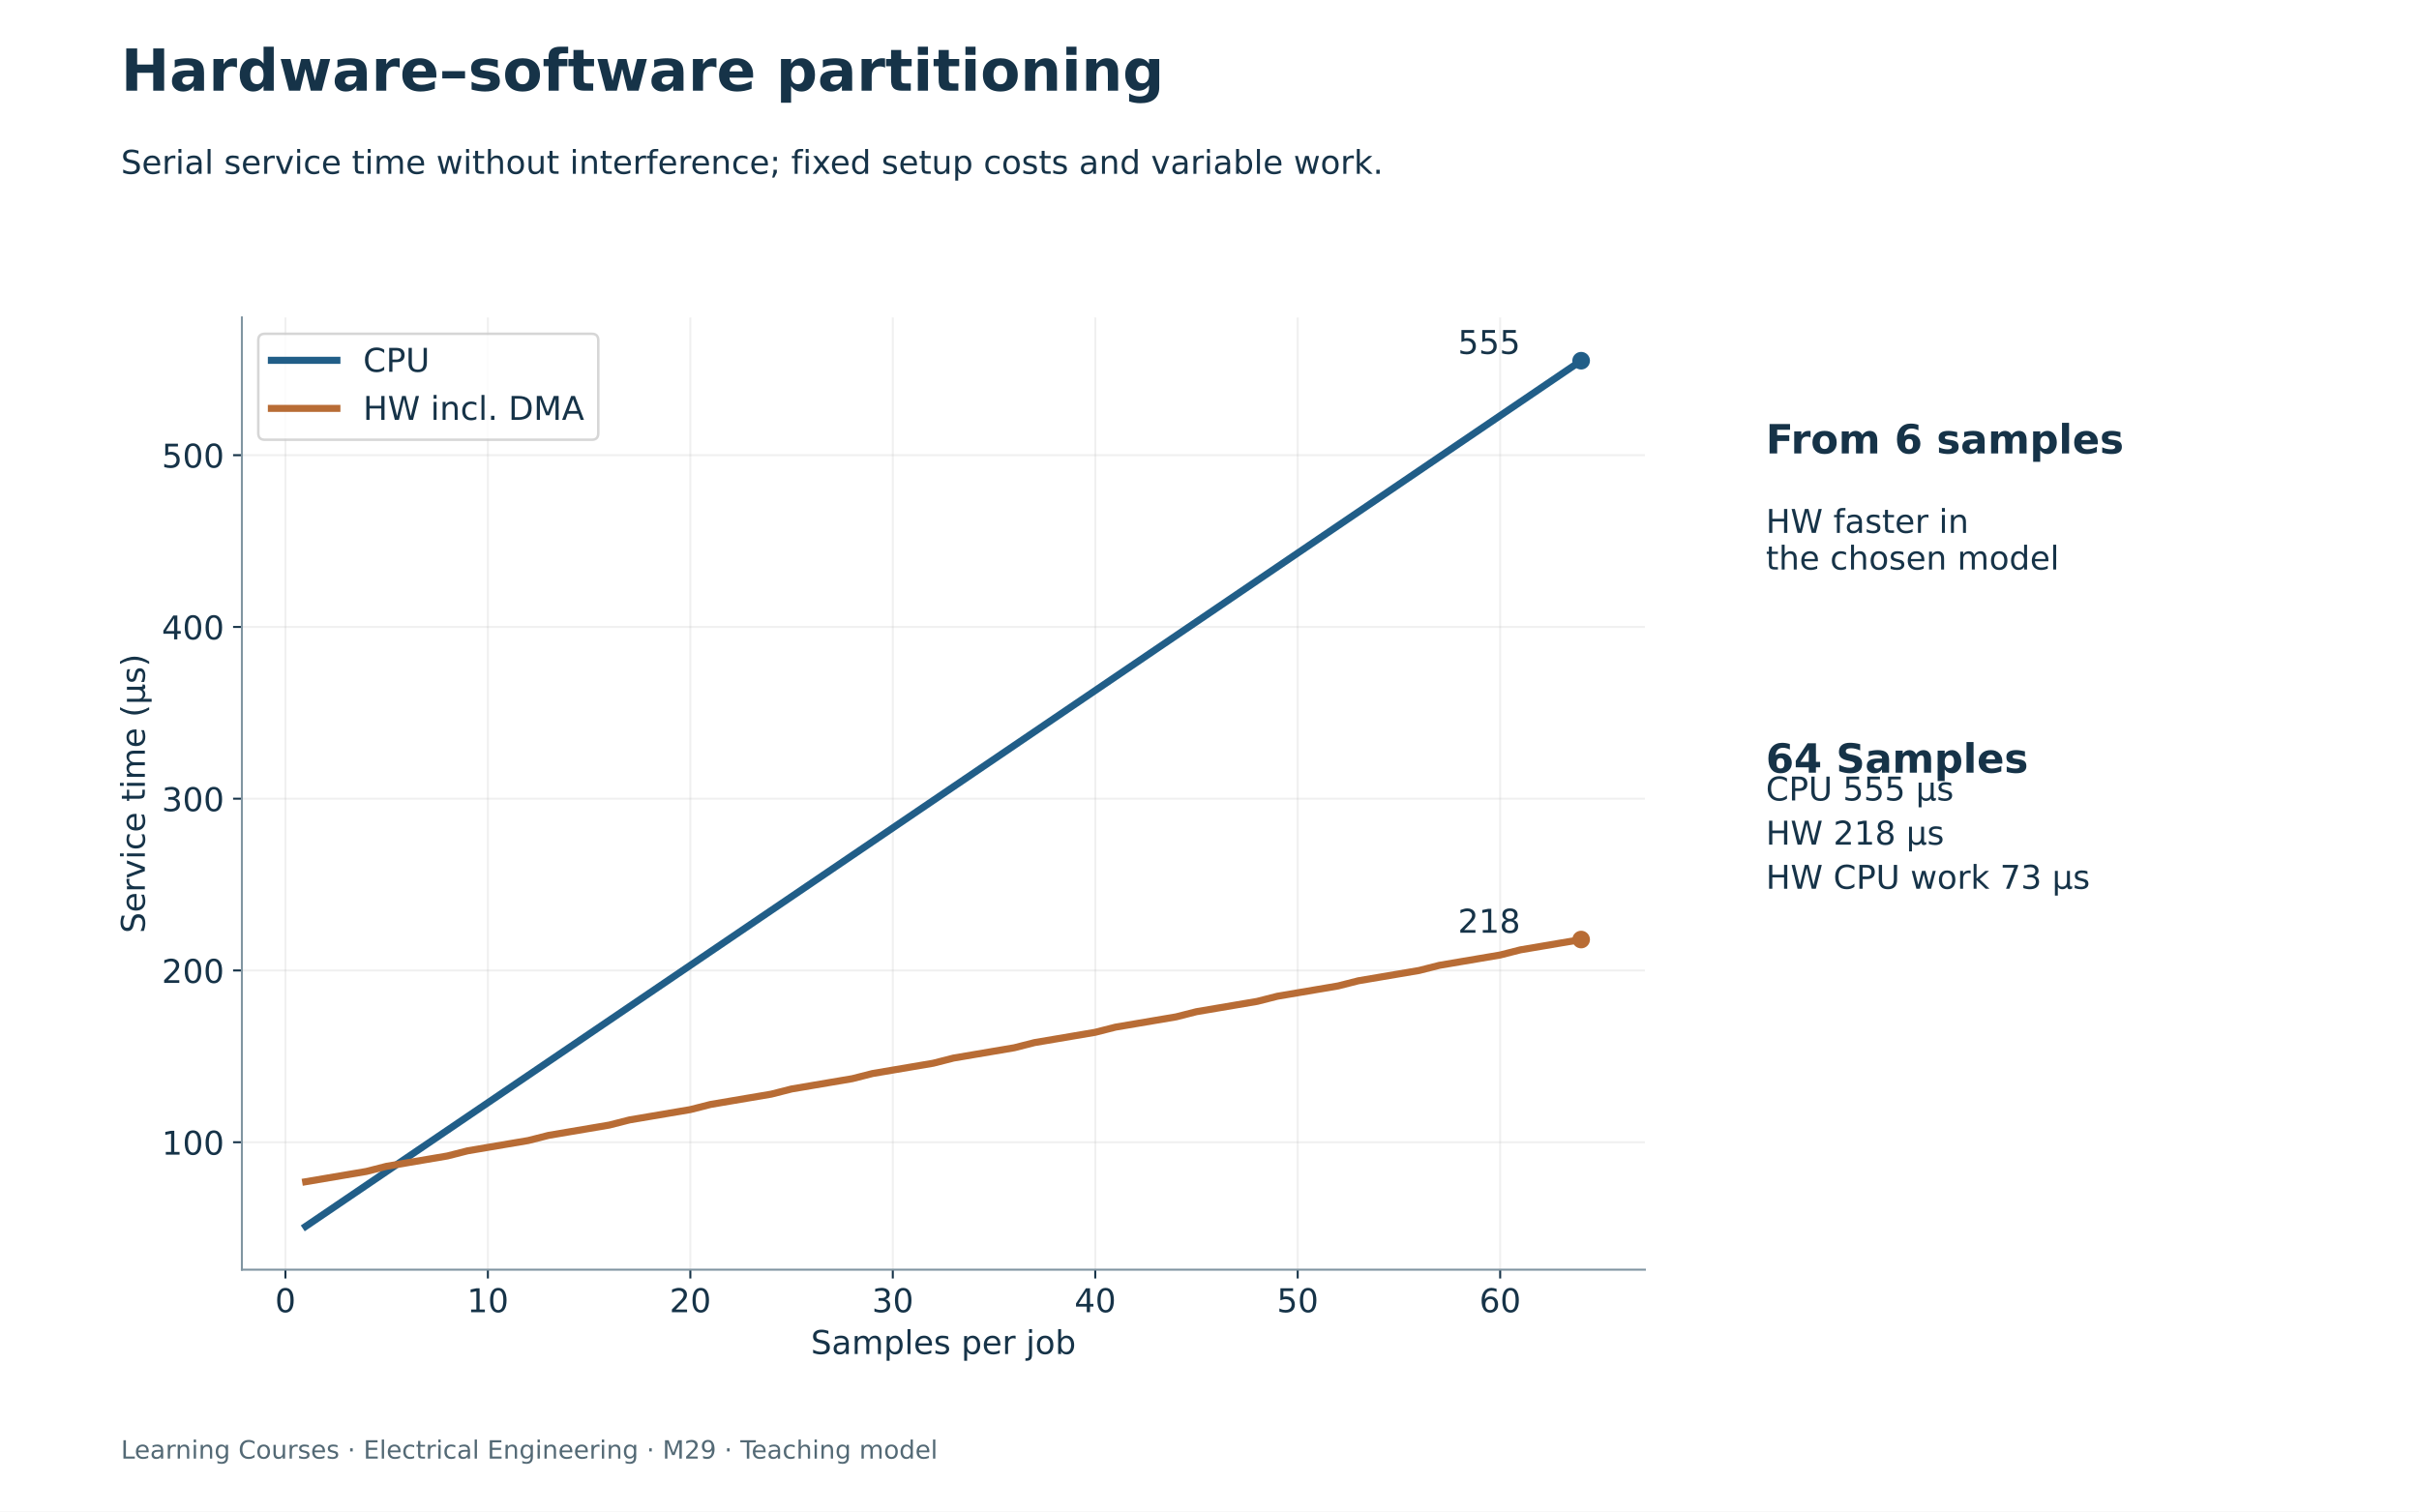
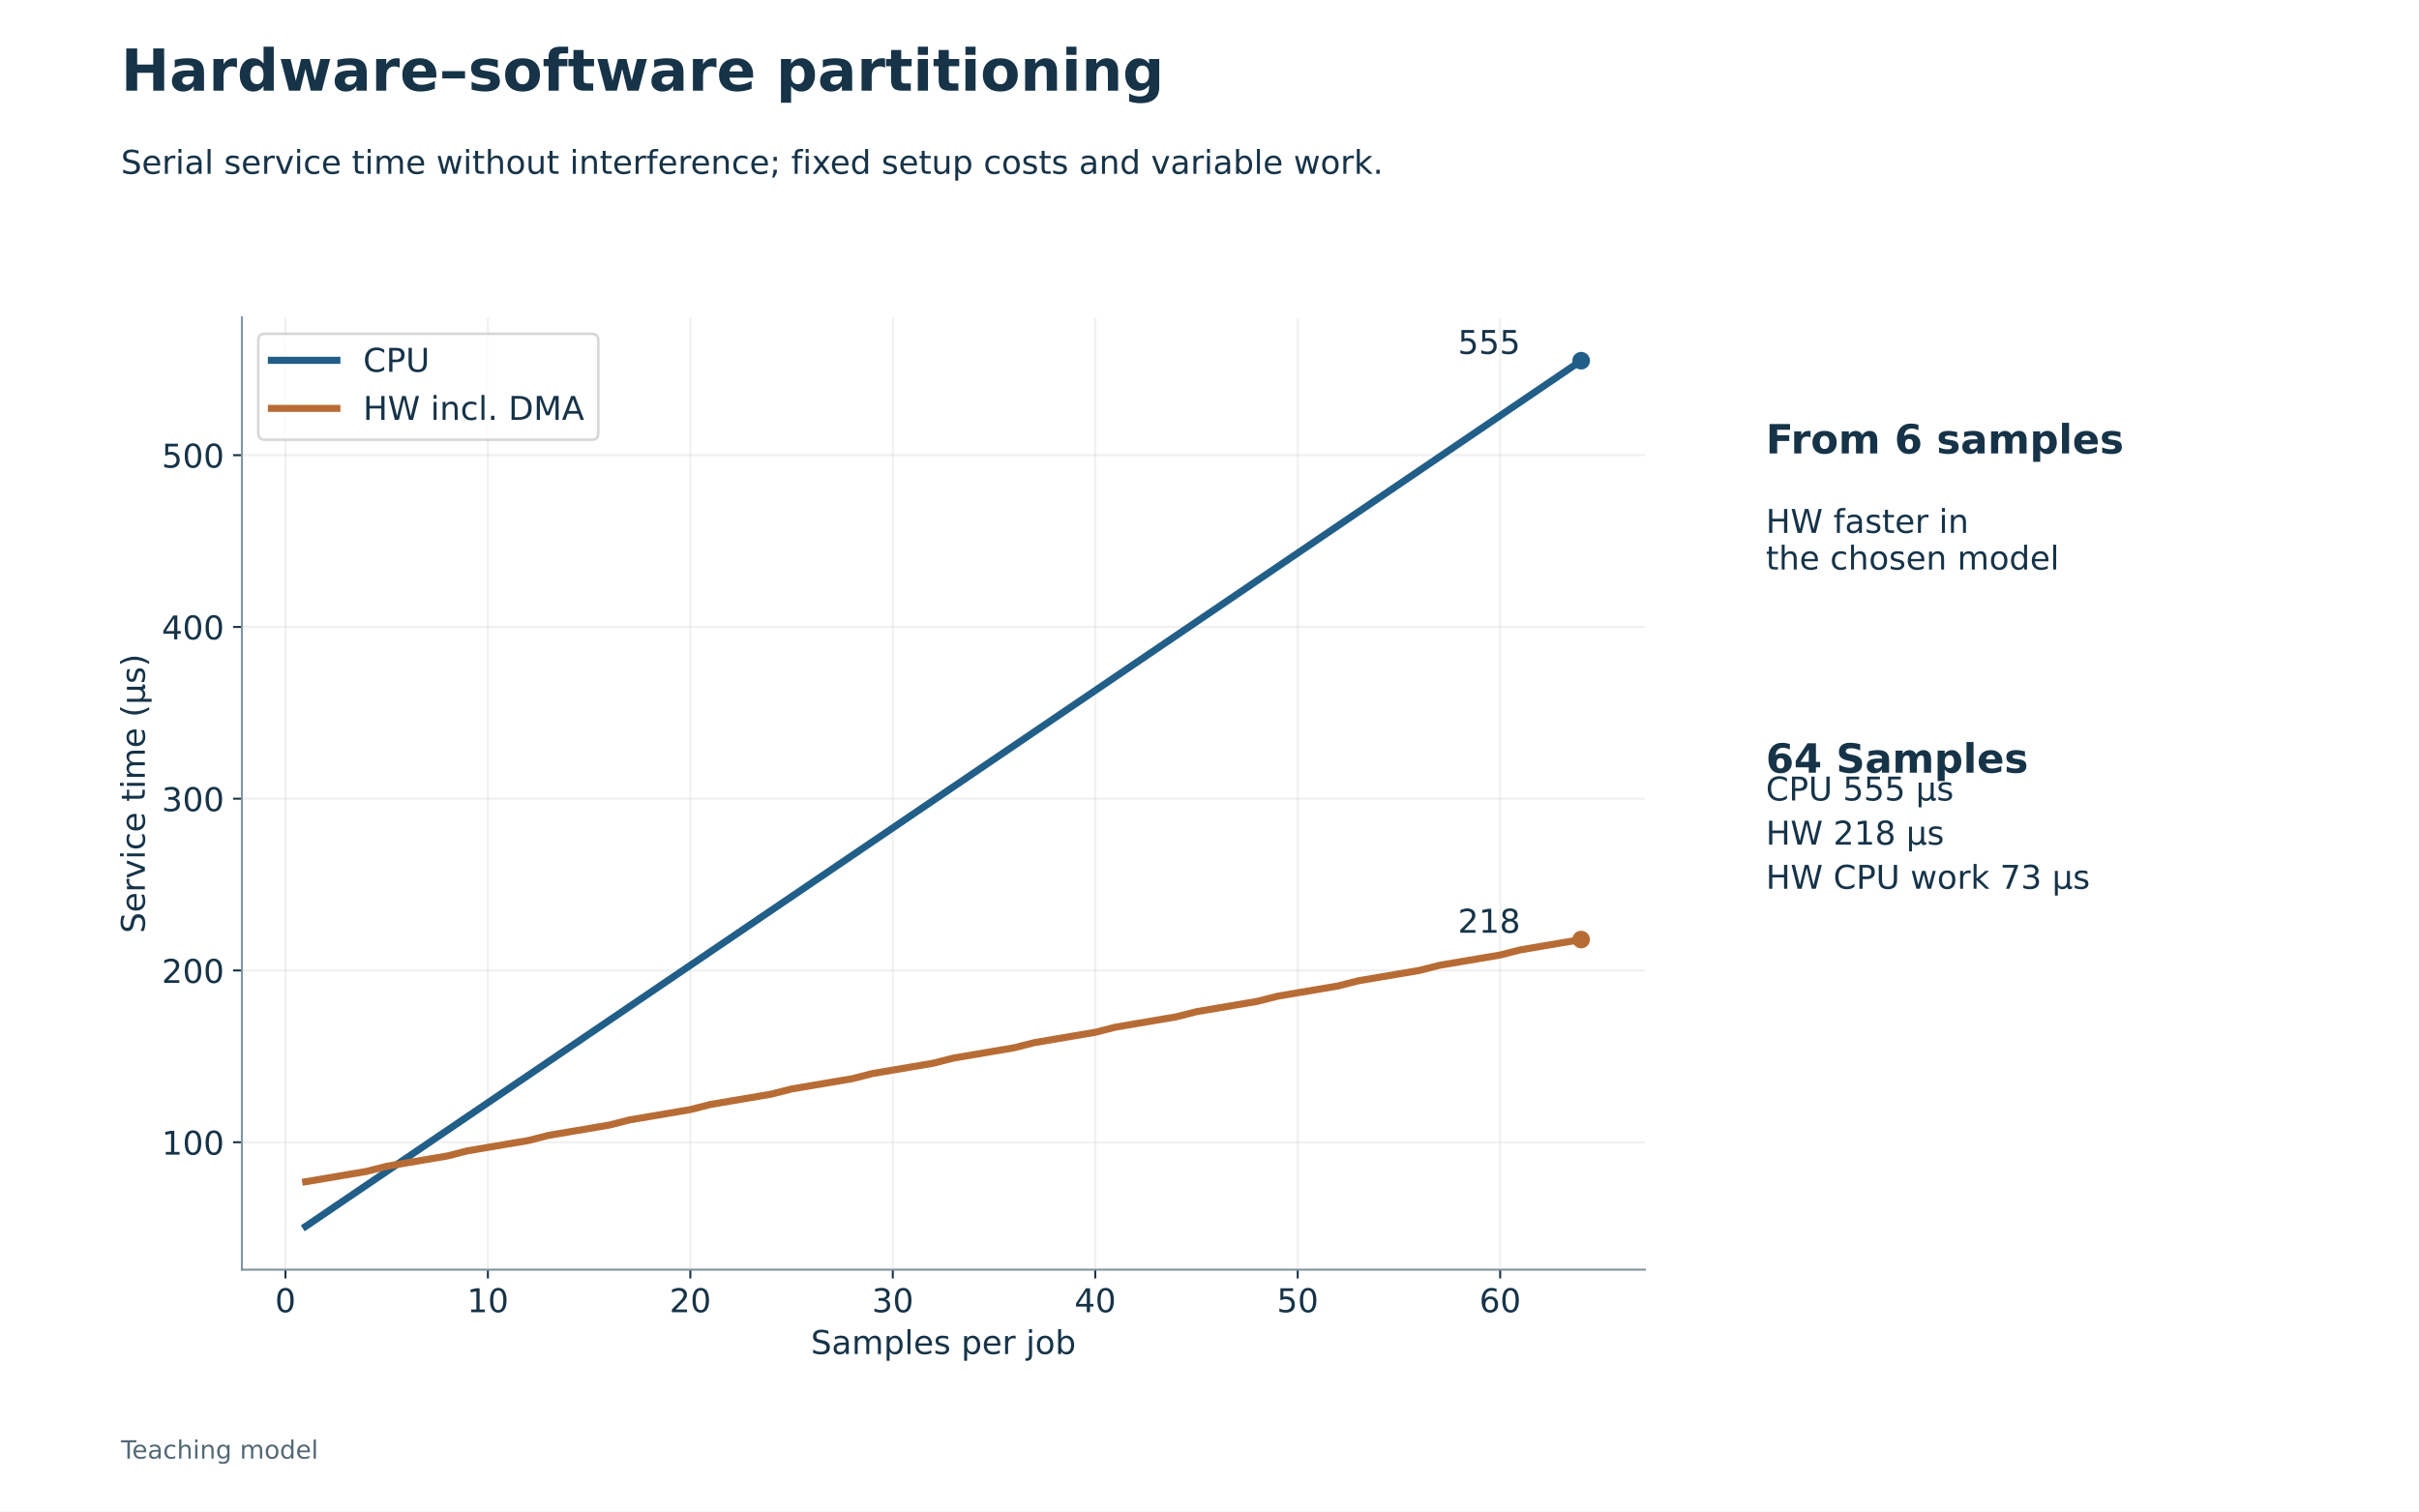
<svg xmlns="http://www.w3.org/2000/svg" xmlns:xlink="http://www.w3.org/1999/xlink" width="960" height="600" viewBox="0 0 960 600" version="1.1">
  <defs>
    <style type="text/css">*{stroke-linejoin: round; stroke-linecap: butt}</style>
  </defs>
  <g id="figure_1">
    <g id="patch_1">
      <path d="M 0 600  L 960 600  L 960 0  L 0 0  z " style="fill: #ffffff" />
    </g>
    <g id="axes_1">
      <g id="patch_2">
        <path d="M 96 504  L 652.8 504  L 652.8 126  L 96 126  z " style="fill: #ffffff" />
      </g>
      <g id="PathCollection_1">
        <defs>
          <path id="C0_0_5138272271" d="M 0 3  C 0.796 3 1.559 2.684 2.121 2.121  C 2.684 1.559 3 0.796 3 -0  C 3 -0.796 2.684 -1.559 2.121 -2.121  C 1.559 -2.684 0.796 -3 0 -3  C -0.796 -3 -1.559 -2.684 -2.121 -2.121  C -2.684 -1.559 -3 -0.796 -3 0  C -3 0.796 -2.684 1.559 -2.121 2.121  C -1.559 2.684 -0.796 3 0 3  z " />
        </defs>
        <g clip-path="url(#p117c761030)">
          <use xlink:href="#C0_0_5138272271" x="627.491" y="143.182" style="fill: #215e88; stroke: #215e88" />
        </g>
        <g clip-path="url(#p117c761030)">
          <use xlink:href="#C0_0_5138272271" x="627.491" y="372.955" style="fill: #b86c35; stroke: #b86c35" />
        </g>
      </g>
      <g id="matplotlib.axis_1">
        <g id="xtick_1">
          <g id="line2d_1">
            <path d="M 113.274 504  L 113.274 126  " clip-path="url(#p117c761030)" style="fill: none; stroke: #b0b0b0; stroke-opacity: 0.18; stroke-width: 0.8; stroke-linecap: square" />
          </g>
          <g id="line2d_2">
            <defs>
              <path id="mff7891be60" d="M 0 0  L 0 3.5  " style="stroke: #163348; stroke-width: 0.8" />
            </defs>
            <g>
              <use xlink:href="#mff7891be60" x="113.274" y="504" style="fill: #163348; stroke: #163348; stroke-width: 0.8" />
            </g>
          </g>
          <g id="text_1">
            <text style="font-size: 13px; font-family: 'DejaVu Sans'; text-anchor: middle; fill: #163348" x="113.274" y="520.878" transform="rotate(-0 113.2745 520.8779)">0</text>
          </g>
        </g>
        <g id="xtick_2">
          <g id="line2d_3">
            <path d="M 193.621 504  L 193.621 126  " clip-path="url(#p117c761030)" style="fill: none; stroke: #b0b0b0; stroke-opacity: 0.18; stroke-width: 0.8; stroke-linecap: square" />
          </g>
          <g id="line2d_4">
            <g>
              <use xlink:href="#mff7891be60" x="193.621" y="504" style="fill: #163348; stroke: #163348; stroke-width: 0.8" />
            </g>
          </g>
          <g id="text_2">
            <text style="font-size: 13px; font-family: 'DejaVu Sans'; text-anchor: middle; fill: #163348" x="193.621" y="520.878" transform="rotate(-0 193.6208 520.8779)">10</text>
          </g>
        </g>
        <g id="xtick_3">
          <g id="line2d_5">
            <path d="M 273.967 504  L 273.967 126  " clip-path="url(#p117c761030)" style="fill: none; stroke: #b0b0b0; stroke-opacity: 0.18; stroke-width: 0.8; stroke-linecap: square" />
          </g>
          <g id="line2d_6">
            <g>
              <use xlink:href="#mff7891be60" x="273.967" y="504" style="fill: #163348; stroke: #163348; stroke-width: 0.8" />
            </g>
          </g>
          <g id="text_3">
            <text style="font-size: 13px; font-family: 'DejaVu Sans'; text-anchor: middle; fill: #163348" x="273.967" y="520.878" transform="rotate(-0 273.9671 520.8779)">20</text>
          </g>
        </g>
        <g id="xtick_4">
          <g id="line2d_7">
            <path d="M 354.313 504  L 354.313 126  " clip-path="url(#p117c761030)" style="fill: none; stroke: #b0b0b0; stroke-opacity: 0.18; stroke-width: 0.8; stroke-linecap: square" />
          </g>
          <g id="line2d_8">
            <g>
              <use xlink:href="#mff7891be60" x="354.313" y="504" style="fill: #163348; stroke: #163348; stroke-width: 0.8" />
            </g>
          </g>
          <g id="text_4">
            <text style="font-size: 13px; font-family: 'DejaVu Sans'; text-anchor: middle; fill: #163348" x="354.313" y="520.878" transform="rotate(-0 354.3134 520.8779)">30</text>
          </g>
        </g>
        <g id="xtick_5">
          <g id="line2d_9">
            <path d="M 434.66 504  L 434.66 126  " clip-path="url(#p117c761030)" style="fill: none; stroke: #b0b0b0; stroke-opacity: 0.18; stroke-width: 0.8; stroke-linecap: square" />
          </g>
          <g id="line2d_10">
            <g>
              <use xlink:href="#mff7891be60" x="434.66" y="504" style="fill: #163348; stroke: #163348; stroke-width: 0.8" />
            </g>
          </g>
          <g id="text_5">
            <text style="font-size: 13px; font-family: 'DejaVu Sans'; text-anchor: middle; fill: #163348" x="434.66" y="520.878" transform="rotate(-0 434.6597 520.8779)">40</text>
          </g>
        </g>
        <g id="xtick_6">
          <g id="line2d_11">
            <path d="M 515.006 504  L 515.006 126  " clip-path="url(#p117c761030)" style="fill: none; stroke: #b0b0b0; stroke-opacity: 0.18; stroke-width: 0.8; stroke-linecap: square" />
          </g>
          <g id="line2d_12">
            <g>
              <use xlink:href="#mff7891be60" x="515.006" y="504" style="fill: #163348; stroke: #163348; stroke-width: 0.8" />
            </g>
          </g>
          <g id="text_6">
            <text style="font-size: 13px; font-family: 'DejaVu Sans'; text-anchor: middle; fill: #163348" x="515.006" y="520.878" transform="rotate(-0 515.006 520.8779)">50</text>
          </g>
        </g>
        <g id="xtick_7">
          <g id="line2d_13">
            <path d="M 595.352 504  L 595.352 126  " clip-path="url(#p117c761030)" style="fill: none; stroke: #b0b0b0; stroke-opacity: 0.18; stroke-width: 0.8; stroke-linecap: square" />
          </g>
          <g id="line2d_14">
            <g>
              <use xlink:href="#mff7891be60" x="595.352" y="504" style="fill: #163348; stroke: #163348; stroke-width: 0.8" />
            </g>
          </g>
          <g id="text_7">
            <text style="font-size: 13px; font-family: 'DejaVu Sans'; text-anchor: middle; fill: #163348" x="595.352" y="520.878" transform="rotate(-0 595.3524 520.8779)">60</text>
          </g>
        </g>
        <g id="text_8">
          <text style="font-size: 13px; font-family: 'DejaVu Sans'; text-anchor: middle; fill: #163348" x="374.4" y="537.46" transform="rotate(-0 374.4 537.4595)">Samples per job</text>
        </g>
      </g>
      <g id="matplotlib.axis_2">
        <g id="ytick_1">
          <g id="line2d_15">
            <path d="M 96 453.409  L 652.8 453.409  " clip-path="url(#p117c761030)" style="fill: none; stroke: #b0b0b0; stroke-opacity: 0.18; stroke-width: 0.8; stroke-linecap: square" />
          </g>
          <g id="line2d_16">
            <defs>
              <path id="m75e280d9da" d="M 0 0  L -3.5 0  " style="stroke: #163348; stroke-width: 0.8" />
            </defs>
            <g>
              <use xlink:href="#m75e280d9da" x="96" y="453.409" style="fill: #163348; stroke: #163348; stroke-width: 0.8" />
            </g>
          </g>
          <g id="text_9">
            <text style="font-size: 13px; font-family: 'DejaVu Sans'; text-anchor: end; fill: #163348" x="89" y="458.348" transform="rotate(-0 89 458.3481)">100</text>
          </g>
        </g>
        <g id="ytick_2">
          <g id="line2d_17">
            <path d="M 96 385.227  L 652.8 385.227  " clip-path="url(#p117c761030)" style="fill: none; stroke: #b0b0b0; stroke-opacity: 0.18; stroke-width: 0.8; stroke-linecap: square" />
          </g>
          <g id="line2d_18">
            <g>
              <use xlink:href="#m75e280d9da" x="96" y="385.227" style="fill: #163348; stroke: #163348; stroke-width: 0.8" />
            </g>
          </g>
          <g id="text_10">
            <text style="font-size: 13px; font-family: 'DejaVu Sans'; text-anchor: end; fill: #163348" x="89" y="390.166" transform="rotate(-0 89 390.1662)">200</text>
          </g>
        </g>
        <g id="ytick_3">
          <g id="line2d_19">
            <path d="M 96 317.045  L 652.8 317.045  " clip-path="url(#p117c761030)" style="fill: none; stroke: #b0b0b0; stroke-opacity: 0.18; stroke-width: 0.8; stroke-linecap: square" />
          </g>
          <g id="line2d_20">
            <g>
              <use xlink:href="#m75e280d9da" x="96" y="317.045" style="fill: #163348; stroke: #163348; stroke-width: 0.8" />
            </g>
          </g>
          <g id="text_11">
            <text style="font-size: 13px; font-family: 'DejaVu Sans'; text-anchor: end; fill: #163348" x="89" y="321.984" transform="rotate(-0 89 321.9844)">300</text>
          </g>
        </g>
        <g id="ytick_4">
          <g id="line2d_21">
            <path d="M 96 248.864  L 652.8 248.864  " clip-path="url(#p117c761030)" style="fill: none; stroke: #b0b0b0; stroke-opacity: 0.18; stroke-width: 0.8; stroke-linecap: square" />
          </g>
          <g id="line2d_22">
            <g>
              <use xlink:href="#m75e280d9da" x="96" y="248.864" style="fill: #163348; stroke: #163348; stroke-width: 0.8" />
            </g>
          </g>
          <g id="text_12">
            <text style="font-size: 13px; font-family: 'DejaVu Sans'; text-anchor: end; fill: #163348" x="89" y="253.803" transform="rotate(-0 89 253.8026)">400</text>
          </g>
        </g>
        <g id="ytick_5">
          <g id="line2d_23">
            <path d="M 96 180.682  L 652.8 180.682  " clip-path="url(#p117c761030)" style="fill: none; stroke: #b0b0b0; stroke-opacity: 0.18; stroke-width: 0.8; stroke-linecap: square" />
          </g>
          <g id="line2d_24">
            <g>
              <use xlink:href="#m75e280d9da" x="96" y="180.682" style="fill: #163348; stroke: #163348; stroke-width: 0.8" />
            </g>
          </g>
          <g id="text_13">
            <text style="font-size: 13px; font-family: 'DejaVu Sans'; text-anchor: end; fill: #163348" x="89" y="185.621" transform="rotate(-0 89 185.6208)">500</text>
          </g>
        </g>
        <g id="text_14">
          <text style="font-size: 13px; font-family: 'DejaVu Sans'; text-anchor: middle; fill: #163348" x="57.483" y="315" transform="rotate(-90 57.48265 315)">Service time (µs)</text>
        </g>
      </g>
      <g id="line2d_25">
        <path d="M 121.309 486.818  L 129.344 481.364  L 137.378 475.909  L 145.413 470.455  L 153.448 465  L 161.482 459.545  L 169.517 454.091  L 177.552 448.636  L 185.586 443.182  L 193.621 437.727  L 201.655 432.273  L 209.69 426.818  L 217.725 421.364  L 225.759 415.909  L 233.794 410.455  L 241.829 405  L 249.863 399.545  L 257.898 394.091  L 265.932 388.636  L 273.967 383.182  L 282.002 377.727  L 290.036 372.273  L 298.071 366.818  L 306.106 361.364  L 314.14 355.909  L 322.175 350.455  L 330.21 345  L 338.244 339.545  L 346.279 334.091  L 354.313 328.636  L 362.348 323.182  L 370.383 317.727  L 378.417 312.273  L 386.452 306.818  L 394.487 301.364  L 402.521 295.909  L 410.556 290.455  L 418.59 285  L 426.625 279.545  L 434.66 274.091  L 442.694 268.636  L 450.729 263.182  L 458.764 257.727  L 466.798 252.273  L 474.833 246.818  L 482.868 241.364  L 490.902 235.909  L 498.937 230.455  L 506.971 225  L 515.006 219.545  L 523.041 214.091  L 531.075 208.636  L 539.11 203.182  L 547.145 197.727  L 555.179 192.273  L 563.214 186.818  L 571.248 181.364  L 579.283 175.909  L 587.318 170.455  L 595.352 165  L 603.387 159.545  L 611.422 154.091  L 619.456 148.636  L 627.491 143.182  " clip-path="url(#p117c761030)" style="fill: none; stroke: #215e88; stroke-width: 2.8; stroke-linecap: square" />
      </g>
      <g id="line2d_26">
        <path d="M 121.309 469.091  L 129.344 467.727  L 137.378 466.364  L 145.413 465  L 153.448 462.955  L 161.482 461.591  L 169.517 460.227  L 177.552 458.864  L 185.586 456.818  L 193.621 455.455  L 201.655 454.091  L 209.69 452.727  L 217.725 450.682  L 225.759 449.318  L 233.794 447.955  L 241.829 446.591  L 249.863 444.545  L 257.898 443.182  L 265.932 441.818  L 273.967 440.455  L 282.002 438.409  L 290.036 437.045  L 298.071 435.682  L 306.106 434.318  L 314.14 432.273  L 322.175 430.909  L 330.21 429.545  L 338.244 428.182  L 346.279 426.136  L 354.313 424.773  L 362.348 423.409  L 370.383 422.045  L 378.417 420  L 386.452 418.636  L 394.487 417.273  L 402.521 415.909  L 410.556 413.864  L 418.59 412.5  L 426.625 411.136  L 434.66 409.773  L 442.694 407.727  L 450.729 406.364  L 458.764 405  L 466.798 403.636  L 474.833 401.591  L 482.868 400.227  L 490.902 398.864  L 498.937 397.5  L 506.971 395.455  L 515.006 394.091  L 523.041 392.727  L 531.075 391.364  L 539.11 389.318  L 547.145 387.955  L 555.179 386.591  L 563.214 385.227  L 571.248 383.182  L 579.283 381.818  L 587.318 380.455  L 595.352 379.091  L 603.387 377.045  L 611.422 375.682  L 619.456 374.318  L 627.491 372.955  " clip-path="url(#p117c761030)" style="fill: none; stroke: #b86c35; stroke-width: 2.8; stroke-linecap: square" />
      </g>
      <g id="patch_3">
        <path d="M 96 504  L 96 126  " style="fill: none; stroke: #8095a1; stroke-width: 0.8; stroke-linejoin: miter; stroke-linecap: square" />
      </g>
      <g id="patch_4">
        <path d="M 96 504  L 652.8 504  " style="fill: none; stroke: #8095a1; stroke-width: 0.8; stroke-linejoin: miter; stroke-linecap: square" />
      </g>
      <g id="text_15">
        <text style="font-size: 13px; font-family: 'DejaVu Sans'; text-anchor: end; fill: #163348" x="603.387" y="140.478" transform="rotate(-0 603.387 140.4782)">555</text>
      </g>
      <g id="text_16">
        <text style="font-size: 13px; font-family: 'DejaVu Sans'; text-anchor: end; fill: #163348" x="603.387" y="370.251" transform="rotate(-0 603.387 370.2509)">218</text>
      </g>
      <g id="legend_1">
        <g id="patch_5">
          <path d="M 105.1 174.563  L 234.834 174.563  Q 237.434 174.563 237.434 171.963  L 237.434 135.1  Q 237.434 132.5 234.834 132.5  L 105.1 132.5  Q 102.5 132.5 102.5 135.1  L 102.5 171.963  Q 102.5 174.563 105.1 174.563  z " style="fill: #ffffff; opacity: 0.8; stroke: #cccccc; stroke-linejoin: miter" />
        </g>
        <g id="line2d_27">
          <path d="M 107.7 143.028  L 120.7 143.028  L 133.7 143.028  " style="fill: none; stroke: #215e88; stroke-width: 2.8; stroke-linecap: square" />
        </g>
        <g id="text_17">
          <text style="font-size: 13px; font-family: 'DejaVu Sans'; text-anchor: start; fill: #163348" x="144.1" y="147.578" transform="rotate(-0 144.1 147.578)">CPU</text>
        </g>
        <g id="line2d_28">
          <path d="M 107.7 162.11  L 120.7 162.11  L 133.7 162.11  " style="fill: none; stroke: #b86c35; stroke-width: 2.8; stroke-linecap: square" />
        </g>
        <g id="text_18">
          <text style="font-size: 13px; font-family: 'DejaVu Sans'; text-anchor: start; fill: #163348" x="144.1" y="166.66" transform="rotate(-0 144.1 166.6595)">HW incl. DMA</text>
        </g>
      </g>
    </g>
    <g id="axes_2">
      <g id="text_19">
        <text style="font-weight: 700; font-size: 16px; font-family: 'DejaVu Sans'; text-anchor: start; fill: #163348" x="700.8" y="180" transform="rotate(-0 700.8 180)">From 6 samples</text>
      </g>
      <g id="text_20">
        <text style="font-size: 13px; font-family: 'DejaVu Sans'; fill: #163348" transform="translate(700.8 211.5228)">HW faster in</text>
        <text style="font-size: 13px; font-family: 'DejaVu Sans'; fill: #163348" transform="translate(700.8 226.08)">the chosen model</text>
      </g>
      <g id="text_21">
        <text style="font-weight: 700; font-size: 16px; font-family: 'DejaVu Sans'; text-anchor: start; fill: #163348" x="700.8" y="306.72" transform="rotate(-0 700.8 306.72)">64 Samples</text>
      </g>
      <g id="text_22">
        <text style="font-size: 13px; font-family: 'DejaVu Sans'; fill: #163348" transform="translate(700.8 317.7589)">CPU 555 µs</text>
        <text style="font-size: 13px; font-family: 'DejaVu Sans'; fill: #163348" transform="translate(700.8 335.2794)">HW 218 µs</text>
        <text style="font-size: 13px; font-family: 'DejaVu Sans'; fill: #163348" transform="translate(700.8 352.8)">HW CPU work 73 µs</text>
      </g>
    </g>
    <g id="text_23">
      <text style="font-weight: 700; font-size: 23px; font-family: 'DejaVu Sans'; text-anchor: start; fill: #163348" x="48" y="36" transform="rotate(-0 48 36)">Hardware–software partitioning</text>
    </g>
    <g id="text_24">
      <text style="font-size: 13px; font-family: 'DejaVu Sans'; text-anchor: start; fill: #163348" x="48" y="69" transform="rotate(-0 48 69)">Serial service time without interference; fixed setup costs and variable work.</text>
    </g>
    <g id="text_25">
-       <text style="font-size: 10px; font-family: 'DejaVu Sans'; text-anchor: start; fill: #536975" x="48" y="579" transform="rotate(-0 48 579)">Learning Courses · Electrical Engineering · M29 · Teaching model</text>
+       <text style="font-size: 10px; font-family: 'DejaVu Sans'; text-anchor: start; fill: #536975" x="48" y="579" transform="rotate(-0 48 579)">Teaching model</text>
    </g>
  </g>
  <defs>
    <clipPath id="p117c761030">
      <rect x="96" y="126" width="556.8" height="378" />
    </clipPath>
  </defs>
</svg>
